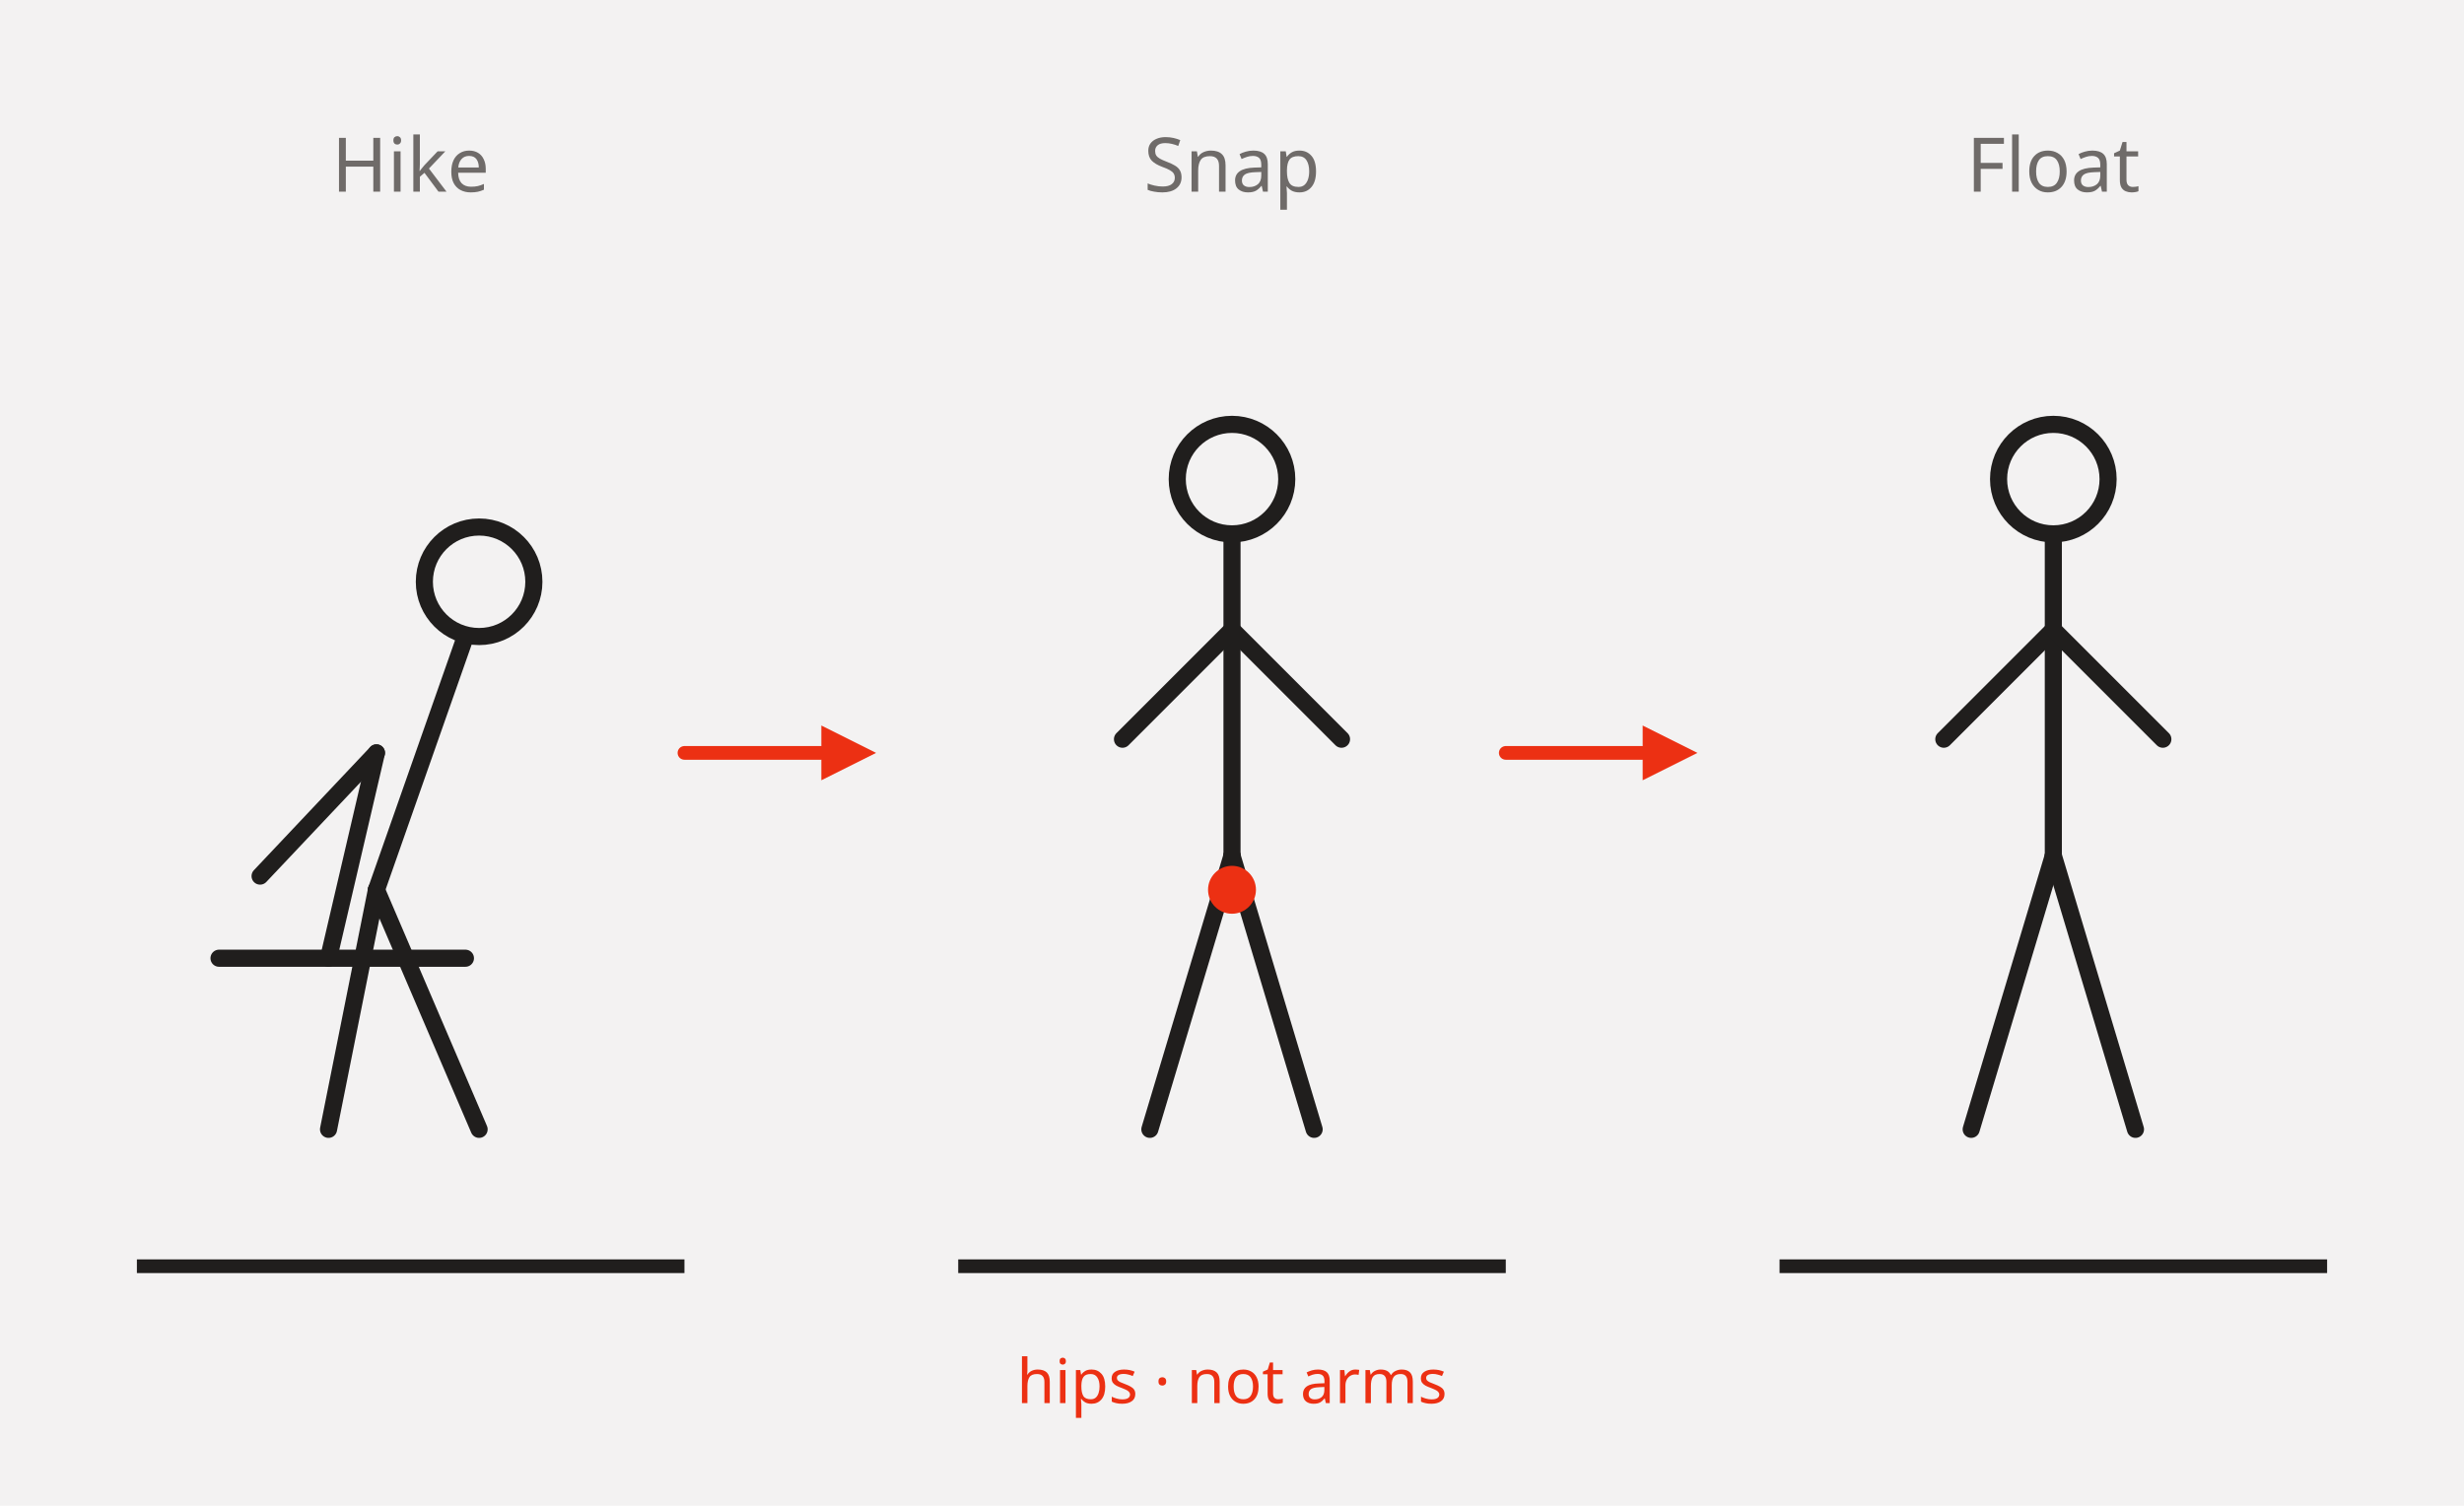
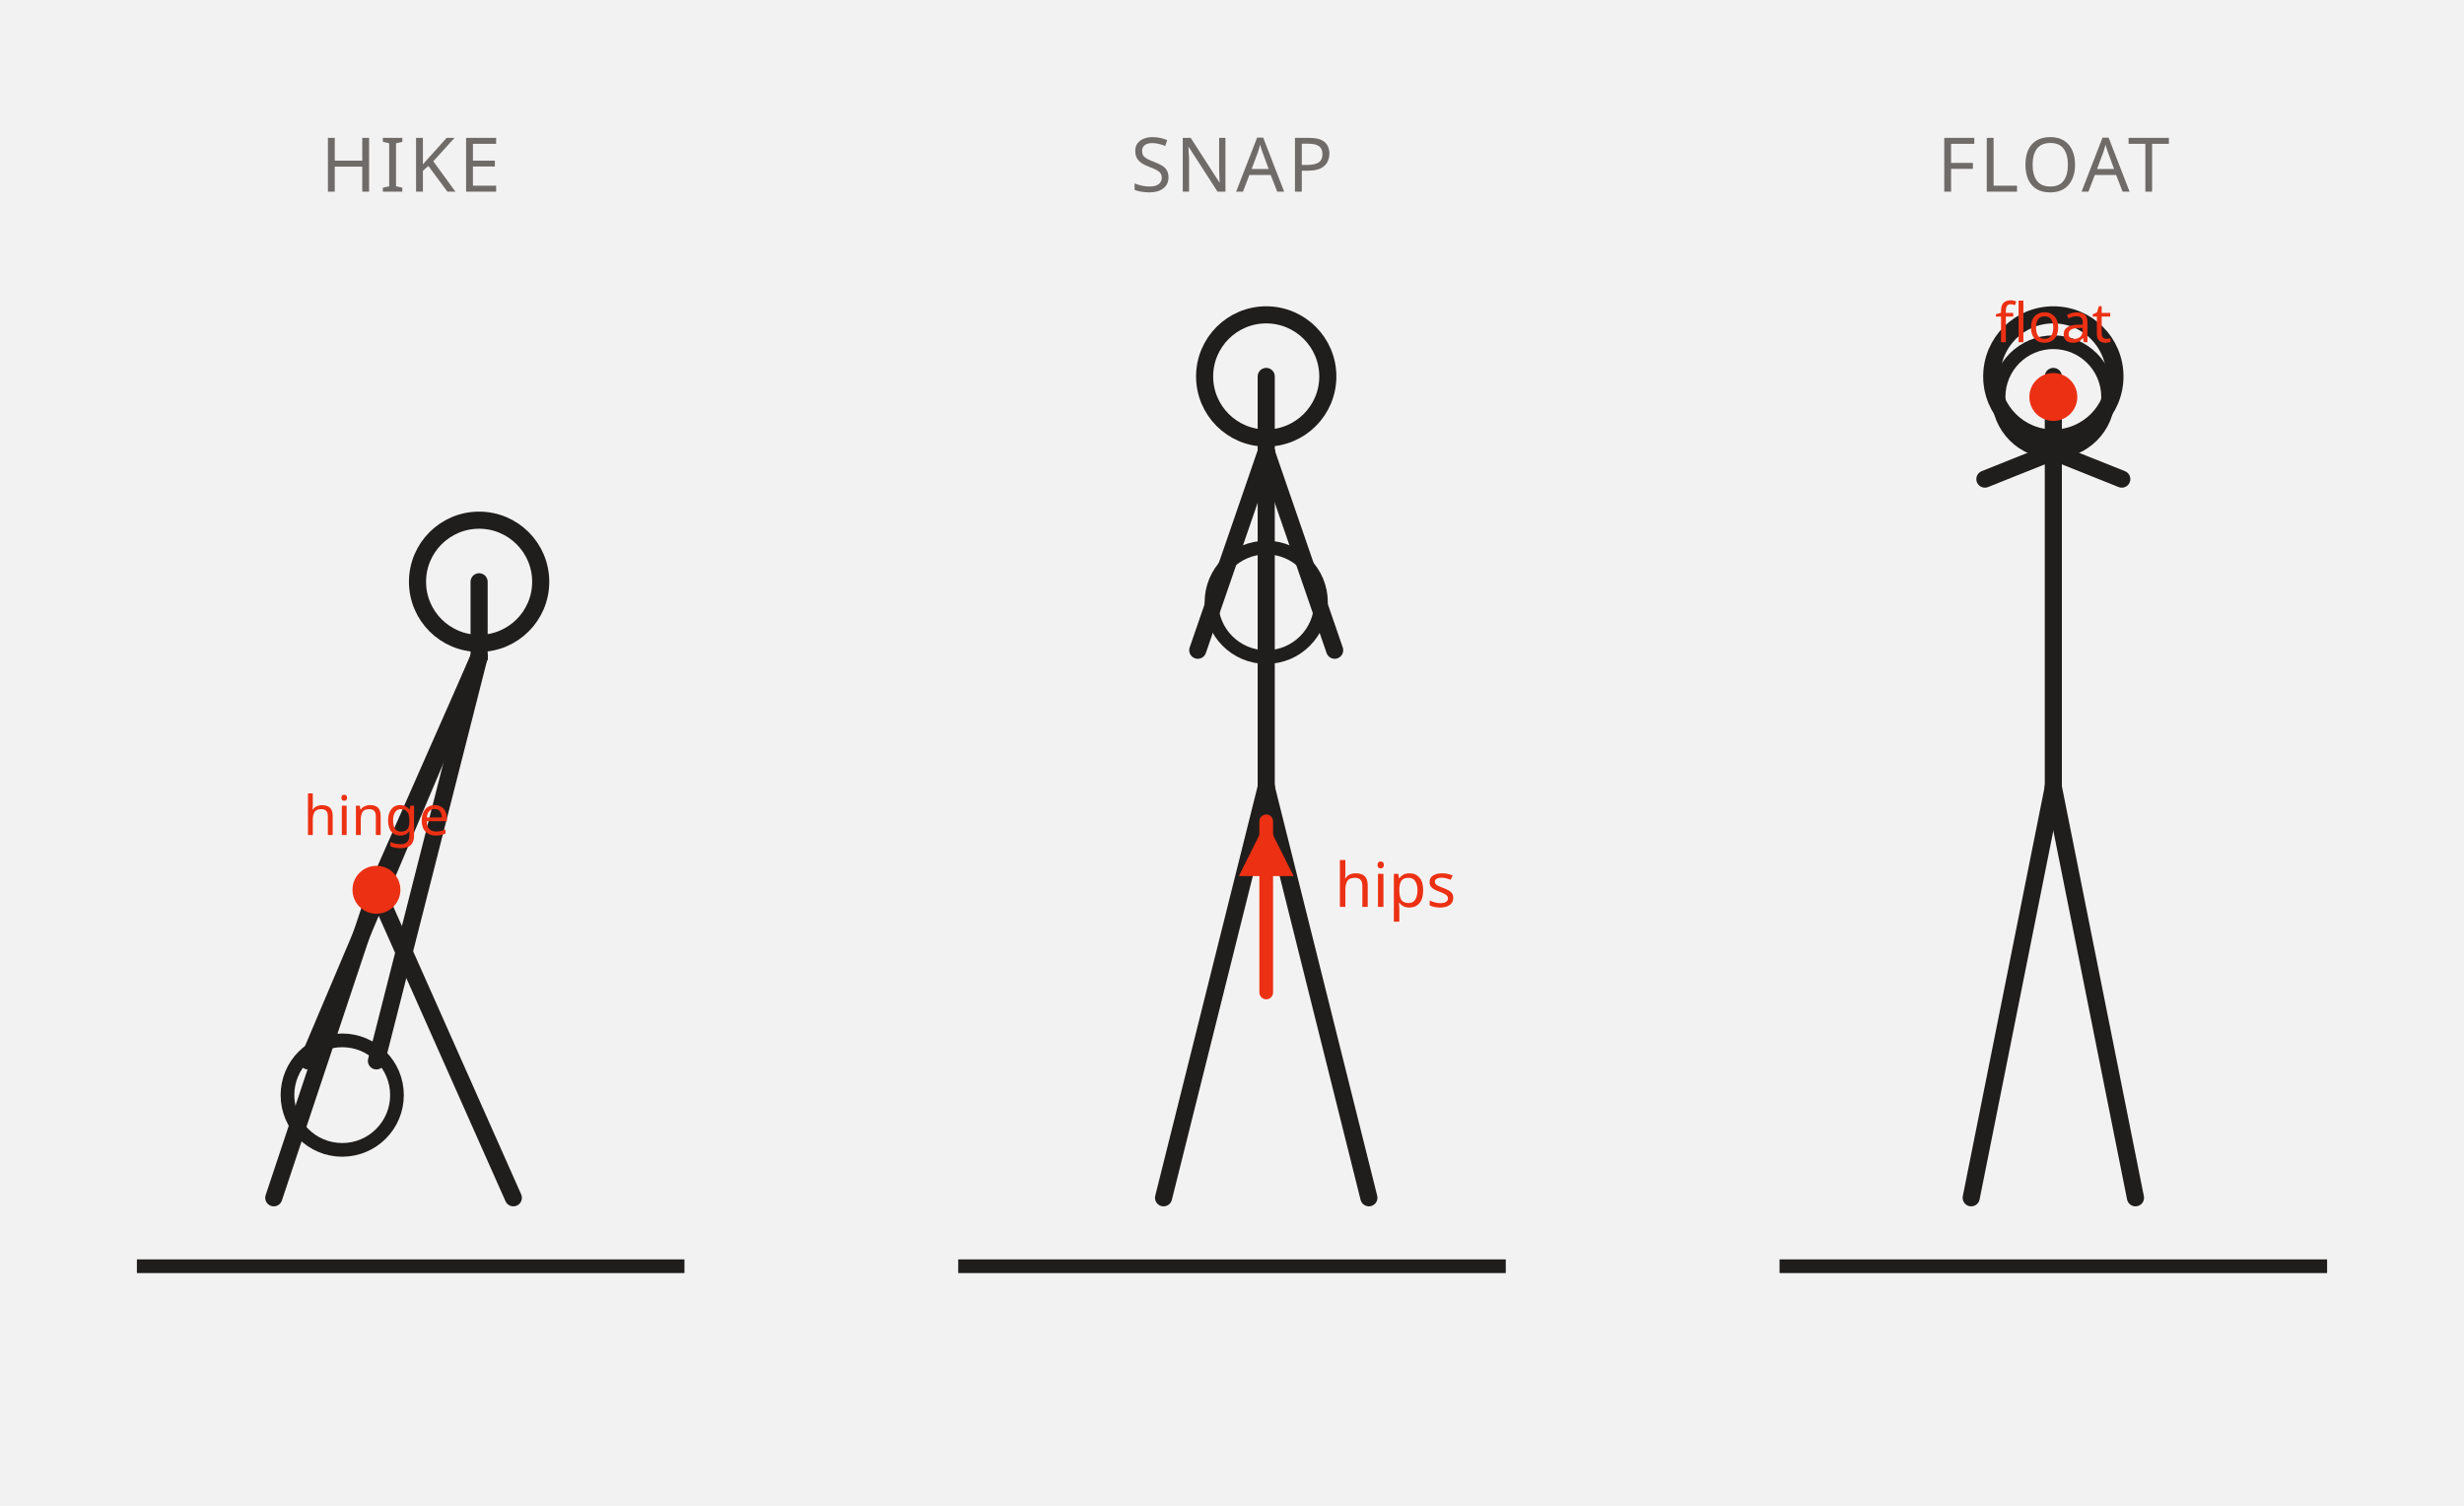
- <svg xmlns="http://www.w3.org/2000/svg" viewBox="0 0 360 220" fill="none" role="img" aria-label="Kettlebell swing form: Hike, Snap, Float">
+ <svg xmlns="http://www.w3.org/2000/svg" viewBox="0 0 360 220" fill="none" role="img" aria-label="Kettlebell swing form: hike, snap, float">
  <rect width="360" height="220" fill="#f3f2f2" />
-   <text x="60" y="28" text-anchor="middle" fill="#6f6b69" font-family="Archivo, system-ui, sans-serif" font-size="11">Hike</text>
-   <text x="180" y="28" text-anchor="middle" fill="#6f6b69" font-family="Archivo, system-ui, sans-serif" font-size="11">Snap</text>
-   <text x="300" y="28" text-anchor="middle" fill="#6f6b69" font-family="Archivo, system-ui, sans-serif" font-size="11">Float</text>
+   <text x="60" y="28" text-anchor="middle" fill="#6f6b69" font-family="Archivo, system-ui, sans-serif" font-size="11" letter-spacing="0.5">HIKE</text>
+   <text x="180" y="28" text-anchor="middle" fill="#6f6b69" font-family="Archivo, system-ui, sans-serif" font-size="11" letter-spacing="0.5">SNAP</text>
+   <text x="300" y="28" text-anchor="middle" fill="#6f6b69" font-family="Archivo, system-ui, sans-serif" font-size="11" letter-spacing="0.5">FLOAT</text>
  <line x1="20" y1="185" x2="100" y2="185" stroke="#201e1d" stroke-width="2" />
  <line x1="140" y1="185" x2="220" y2="185" stroke="#201e1d" stroke-width="2" />
  <line x1="260" y1="185" x2="340" y2="185" stroke="#201e1d" stroke-width="2" />
-   <g stroke="#201e1d" stroke-width="2.5" stroke-linecap="round" stroke-linejoin="round">
-     <circle cx="70" cy="85" r="8" />
-     <line x1="68" y1="93" x2="55" y2="130" />
-     <line x1="55" y1="110" x2="38" y2="128" />
-     <line x1="55" y1="110" x2="48" y2="140" />
-     <line x1="55" y1="130" x2="48" y2="165" />
-     <line x1="55" y1="130" x2="70" y2="165" />
-     <line x1="32" y1="140" x2="68" y2="140" />
+   <g stroke="#201e1d" stroke-width="2.5" stroke-linecap="round" stroke-linejoin="round" fill="none">
+     <circle cx="70" cy="85" r="9" />
+     <line x1="70" y1="85" x2="70" y2="96" />
+     <line x1="70" y1="96" x2="55" y2="130" />
+     <line x1="70" y1="96" x2="70" y2="96" />
+     <line x1="70" y1="96" x2="70" y2="96" />
+     <line x1="70" y1="96" x2="45" y2="155" />
+     <line x1="70" y1="96" x2="55" y2="155" />
+     <line x1="55" y1="130" x2="40" y2="175" />
+     <line x1="55" y1="130" x2="75" y2="175" />
  </g>
-   <g stroke="#201e1d" stroke-width="2.5" stroke-linecap="round" stroke-linejoin="round">
-     <circle cx="180" cy="70" r="8" />
-     <line x1="180" y1="78" x2="180" y2="125" />
-     <line x1="180" y1="92" x2="164" y2="108" />
-     <line x1="180" y1="92" x2="196" y2="108" />
-     <line x1="180" y1="125" x2="168" y2="165" />
-     <line x1="180" y1="125" x2="192" y2="165" />
+   <circle cx="50" cy="160" r="8" fill="none" stroke="#201e1d" stroke-width="2" />
+   <circle cx="55" cy="130" r="3.5" fill="#ec3013" />
+   <text x="55" y="122" text-anchor="middle" fill="#ec3013" font-family="Archivo, system-ui, sans-serif" font-size="8">hinge</text>
+   <g stroke="#201e1d" stroke-width="2.5" stroke-linecap="round" stroke-linejoin="round" fill="none">
+     <circle cx="185" cy="55" r="9" />
+     <line x1="185" y1="55" x2="185" y2="66" />
+     <line x1="185" y1="66" x2="185" y2="115" />
+     <line x1="185" y1="66" x2="185" y2="66" />
+     <line x1="185" y1="66" x2="185" y2="66" />
+     <line x1="185" y1="66" x2="175" y2="95" />
+     <line x1="185" y1="66" x2="195" y2="95" />
+     <line x1="185" y1="115" x2="170" y2="175" />
+     <line x1="185" y1="115" x2="200" y2="175" />
  </g>
-   <g stroke="#201e1d" stroke-width="2.5" stroke-linecap="round" stroke-linejoin="round">
-     <circle cx="300" cy="70" r="8" />
-     <line x1="300" y1="78" x2="300" y2="125" />
-     <line x1="300" y1="92" x2="284" y2="108" />
-     <line x1="300" y1="92" x2="316" y2="108" />
-     <line x1="300" y1="125" x2="288" y2="165" />
-     <line x1="300" y1="125" x2="312" y2="165" />
+   <circle cx="185" cy="88" r="8" fill="none" stroke="#201e1d" stroke-width="2" />
+   <path d="M185 145 L185 120" stroke="#ec3013" stroke-width="2" stroke-linecap="round" />
+   <polygon points="185,120 189,128 181,128" fill="#ec3013" />
+   <text x="195" y="132.5" fill="#ec3013" font-family="Archivo, system-ui, sans-serif" font-size="9">hips</text>
+   <g stroke="#201e1d" stroke-width="2.5" stroke-linecap="round" stroke-linejoin="round" fill="none">
+     <circle cx="300" cy="55" r="9" />
+     <line x1="300" y1="55" x2="300" y2="66" />
+     <line x1="300" y1="66" x2="300" y2="115" />
+     <line x1="300" y1="66" x2="300" y2="66" />
+     <line x1="300" y1="66" x2="300" y2="66" />
+     <line x1="300" y1="66" x2="290" y2="70" />
+     <line x1="300" y1="66" x2="310" y2="70" />
+     <line x1="300" y1="115" x2="288" y2="175" />
+     <line x1="300" y1="115" x2="312" y2="175" />
  </g>
-   <path d="M100 110 L120 110" stroke="#ec3013" stroke-width="2" stroke-linecap="round" />
-   <polygon points="120,106 128,110 120,114" fill="#ec3013" />
-   <path d="M220 110 L240 110" stroke="#ec3013" stroke-width="2" stroke-linecap="round" />
-   <polygon points="240,106 248,110 240,114" fill="#ec3013" />
-   <circle cx="180" cy="130" r="3.5" fill="#ec3013" />
-   <text x="180" y="205" text-anchor="middle" fill="#ec3013" font-family="Archivo, system-ui, sans-serif" font-size="9">hips · not arms</text>
+   <circle cx="300" cy="58" r="8" fill="none" stroke="#201e1d" stroke-width="2" />
+   <circle cx="300" cy="58" r="3.5" fill="#ec3013" />
+   <text x="300" y="50" text-anchor="middle" fill="#ec3013" font-family="Archivo, system-ui, sans-serif" font-size="8">float</text>
</svg>
